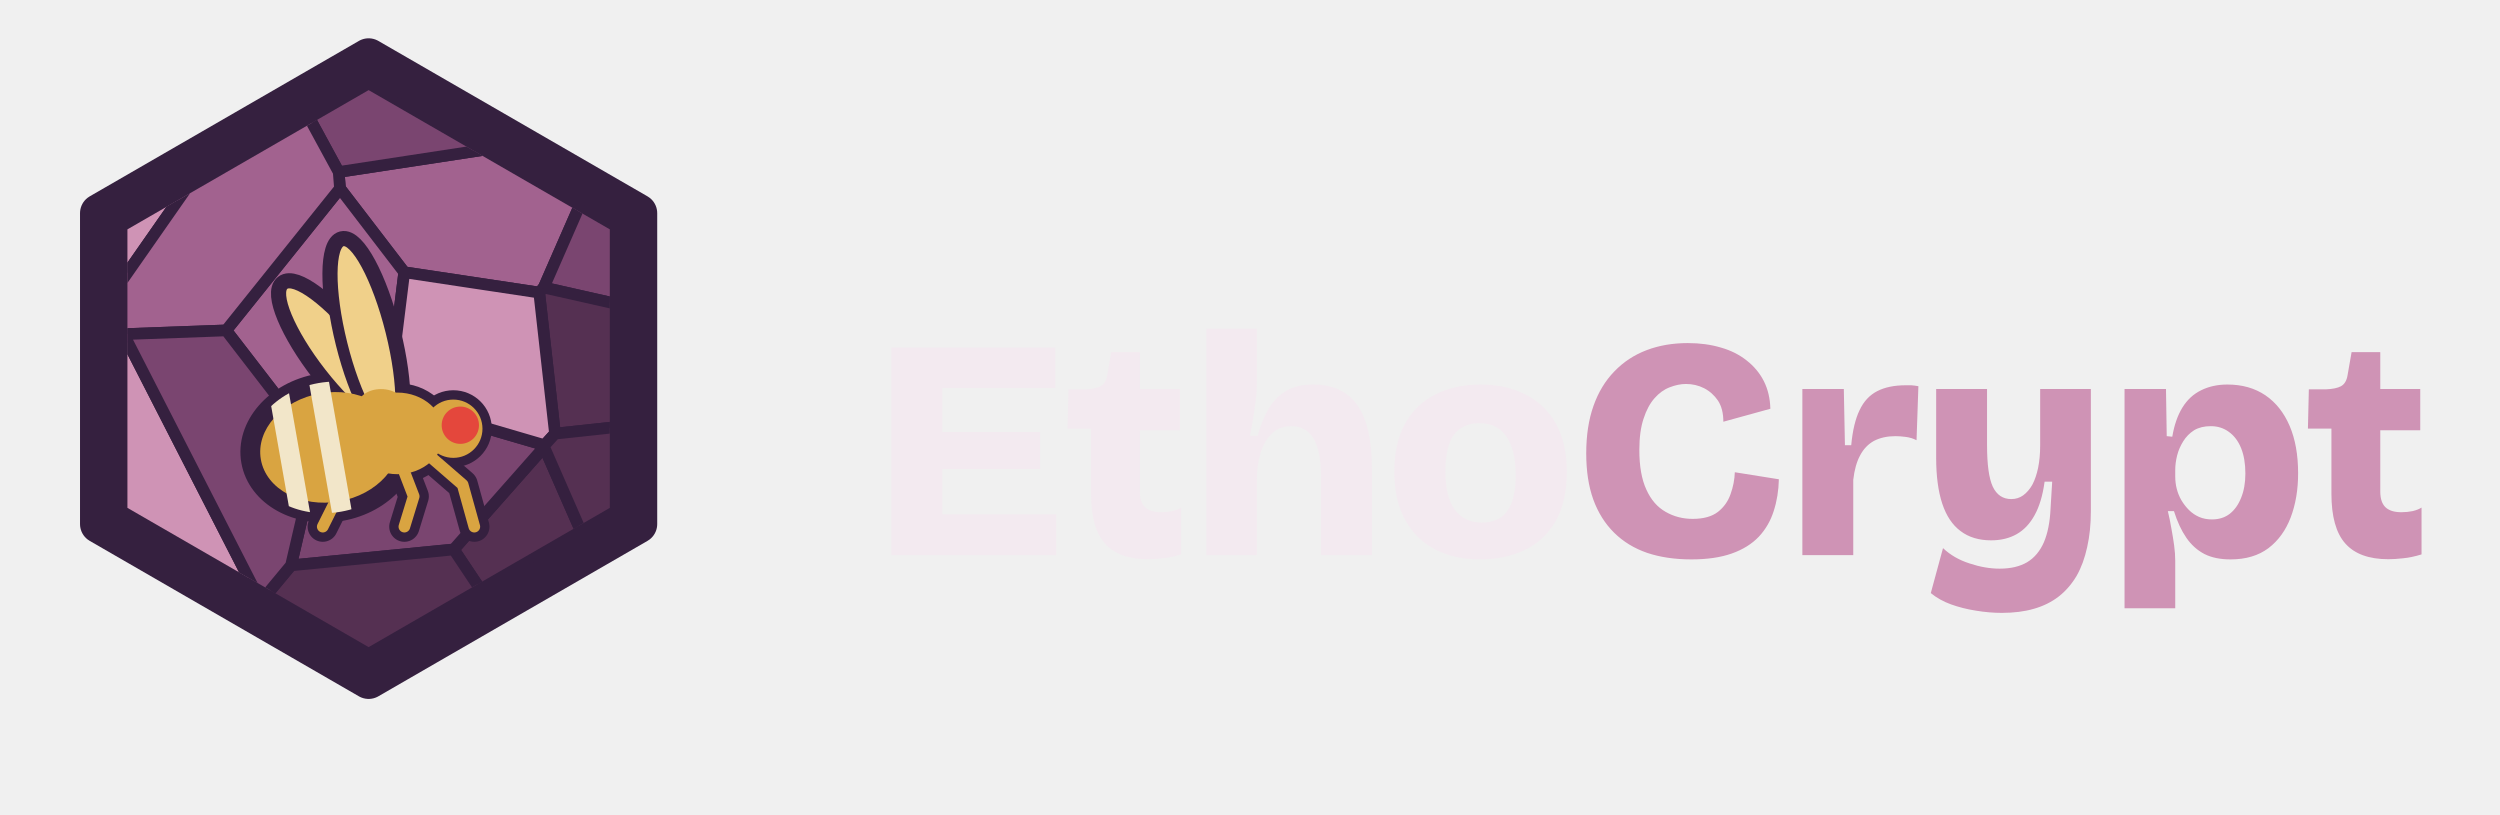
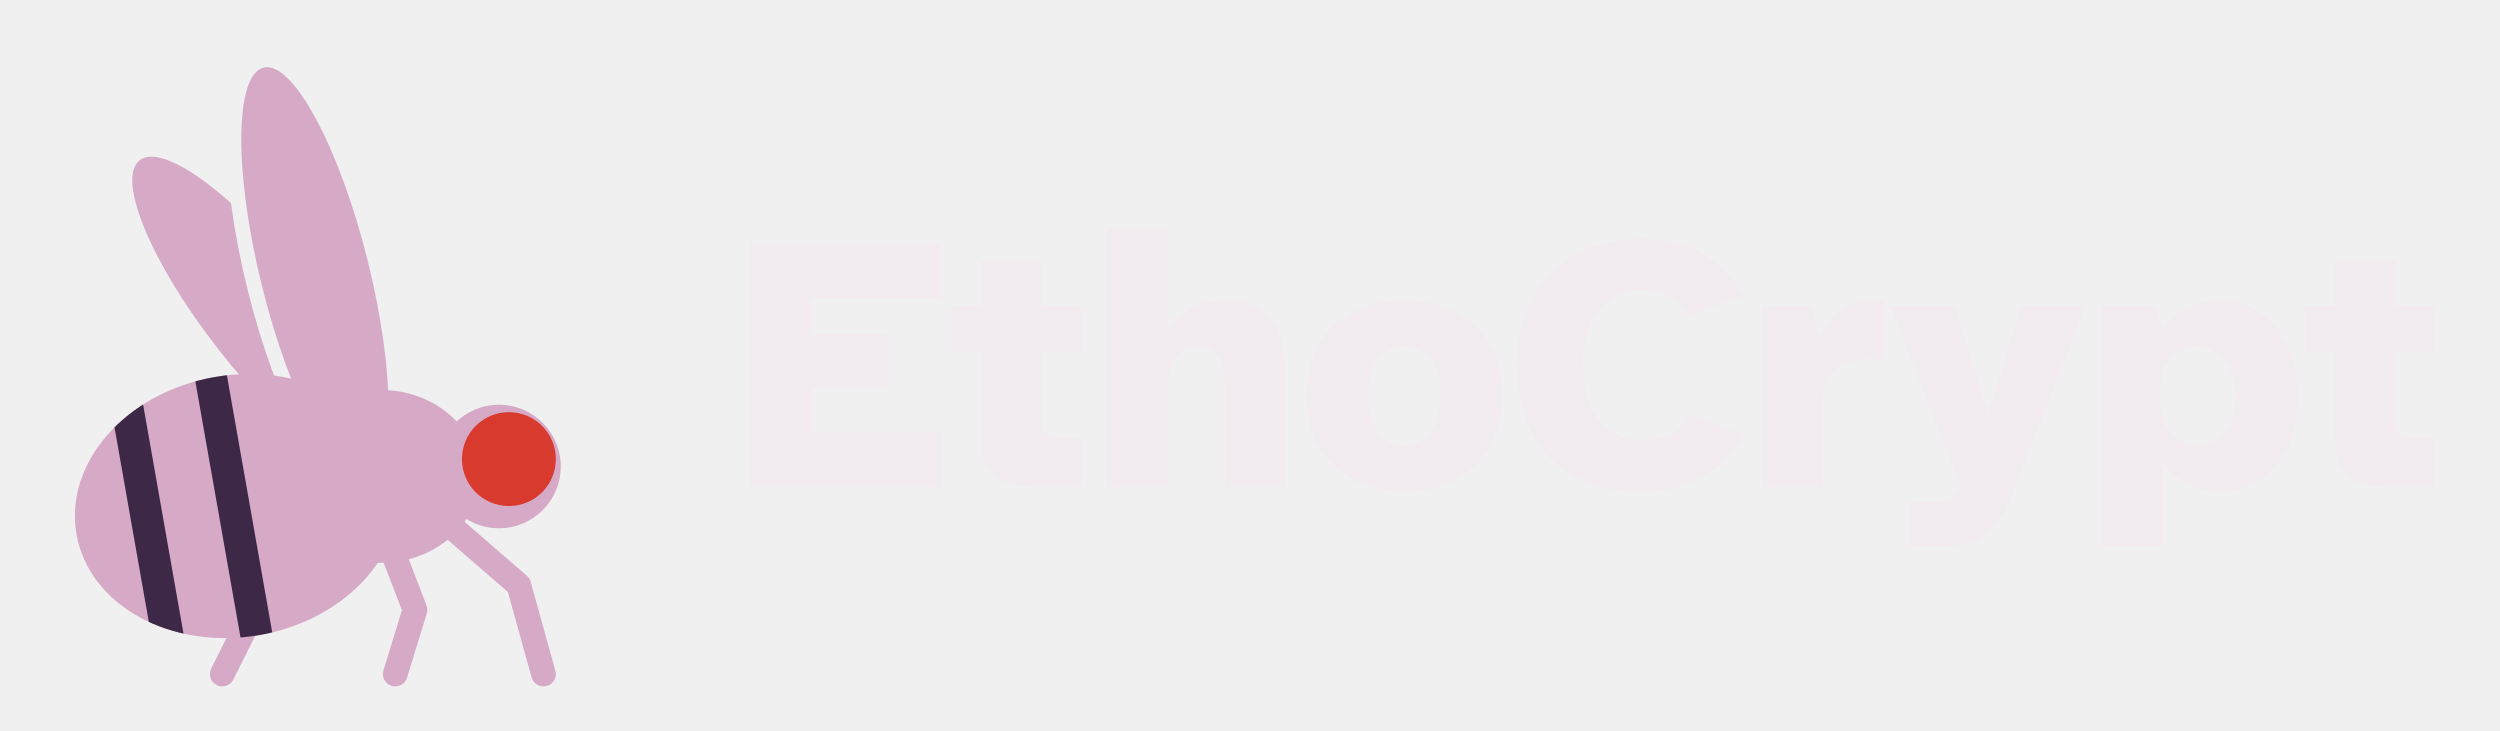
- <svg xmlns="http://www.w3.org/2000/svg" viewBox="0 0 1351 440" width="1351" height="440">
-   <g transform="translate(20 20) scale(0.7)">
-     <polygon points="256.0,16.0 463.8,136.0 463.8,376.0 256.0,496.0 48.2,376.0 48.2,136.0" fill="#35203F" stroke="#35203F" stroke-width="30" stroke-linejoin="round" />
-     <clipPath id="kec">
-       <polygon points="256.0,41.0 442.2,148.5 442.2,363.5 256.0,471.0 69.8,363.5 69.8,148.5" />
+ <svg xmlns="http://www.w3.org/2000/svg" viewBox="0 0 1027 300" width="1027" height="300">
+   <g transform="translate(138.0 276.9) scale(1.015)">
+     <mask id="wkd" maskUnits="userSpaceOnUse" x="-200" y="-320" width="400" height="400">
+       <rect x="-200" y="-320" width="400" height="400" fill="#fff" />
+       <g fill="#000" stroke="#000" stroke-width="12">
+         <ellipse cx="-8.5" cy="-162.0" rx="22" ry="86" transform="rotate(-14 -8.5 -162.0)" />
+       </g>
+     </mask>
+     <g fill="#D6AAC6">
+       <g mask="url(#wkd)">
+         <ellipse cx="-30.2" cy="-144.9" rx="22" ry="80" transform="rotate(-38 -30.2 -144.9)" />
+       </g>
+       <ellipse cx="-8.5" cy="-162.0" rx="22" ry="86" transform="rotate(-14 -8.5 -162.0)" />
+       <ellipse cx="-40" cy="-68" rx="66" ry="53" transform="rotate(-10 -40 -68)" />
+       <ellipse cx="4" cy="-104" rx="20" ry="14" />
+       <ellipse cx="18" cy="-80" rx="40" ry="35" />
+       <circle cx="66" cy="-84" r="25" />
+     </g>
+     <g fill="none" stroke="#D6AAC6" stroke-width="10" stroke-linecap="round" stroke-linejoin="round">
+       <polyline points="44,-62 74,-36 84,0" />
+       <polyline points="22,-52 32,-26 24,0" />
+       <polyline points="-2,-54 -30,-32 -46,0" />
+     </g>
+     <clipPath id="akd">
+       <ellipse cx="-40" cy="-68" rx="66" ry="53" transform="rotate(-10 -40 -68)" />
    </clipPath>
-     <g clip-path="url(#kec)">
-       <path d="M391.5 316.6 L625.4 851.0 L321.7 395.6Z" fill="#553052" stroke="#35203F" stroke-width="9" stroke-linejoin="round" />
-       <path d="M391.8 315.1 L391.5 316.6 L321.7 395.6 L196.1 407.9 L216.9 318.5 L271.3 279.9Z" fill="#7A4570" stroke="#35203F" stroke-width="9" stroke-linejoin="round" />
-       <path d="M391.2 193.4 L387.7 197.3 L283.5 181.6 L233.9 116.9 L232.9 104.2 L444.4 71.9Z" fill="#A2628F" stroke="#35203F" stroke-width="9" stroke-linejoin="round" />
-       <path d="M40.7 223.7 L-2264.0 337.7 L-314.6 -1573.6 L185.3 16.6Z" fill="#CF93B5" stroke="#35203F" stroke-width="9" stroke-linejoin="round" />
-       <path d="M321.7 395.6 L196.1 407.9 L172.7 436.1 L-663.3 1889.9 L500.0 2945.7 L1294.8 2107.4 L625.4 851.0Z" fill="#553052" stroke="#35203F" stroke-width="9" stroke-linejoin="round" />
-       <path d="M732.5 270.4 L391.2 193.4 L444.4 71.9 L1646.6 -1005.4 L2698.6 214.7Z" fill="#7A4570" stroke="#35203F" stroke-width="9" stroke-linejoin="round" />
-       <path d="M283.5 181.6 L233.9 116.9 L146.0 226.5 L216.9 318.5 L271.3 279.9Z" fill="#A2628F" stroke="#35203F" stroke-width="9" stroke-linejoin="round" />
-       <path d="M172.7 436.1 L-663.3 1889.9 L-2444.5 500.0 L-2264.0 337.7 L40.7 223.7 L66.9 229.4Z" fill="#CF93B5" stroke="#35203F" stroke-width="9" stroke-linejoin="round" />
-       <path d="M732.5 270.4 L399.9 306.2 L387.7 197.3 L391.2 193.4Z" fill="#553052" stroke="#35203F" stroke-width="9" stroke-linejoin="round" />
-       <path d="M1646.6 -1005.4 L500.0 -2504.8 L-314.6 -1573.6 L185.3 16.6 L232.9 104.2 L444.4 71.9Z" fill="#7A4570" stroke="#35203F" stroke-width="9" stroke-linejoin="round" />
-       <path d="M233.9 116.9 L146.0 226.5 L66.9 229.4 L40.7 223.7 L185.3 16.6 L232.9 104.2Z" fill="#A2628F" stroke="#35203F" stroke-width="9" stroke-linejoin="round" />
-       <path d="M399.9 306.2 L387.7 197.3 L283.5 181.6 L271.3 279.9 L391.8 315.1Z" fill="#CF93B5" stroke="#35203F" stroke-width="9" stroke-linejoin="round" />
-       <path d="M732.5 270.4 L399.9 306.2 L391.8 315.1 L391.5 316.6 L625.4 851.0 L1294.8 2107.4 L2965.7 500.0 L2698.6 214.7Z" fill="#553052" stroke="#35203F" stroke-width="9" stroke-linejoin="round" />
-       <path d="M196.1 407.9 L216.9 318.5 L146.0 226.5 L66.9 229.4 L172.7 436.1Z" fill="#7A4570" stroke="#35203F" stroke-width="9" stroke-linejoin="round" />
+     <g clip-path="url(#akd)" fill="#3D2848">
+       <rect x="-84" y="-140" width="13" height="160" rx="6" transform="rotate(-10 -84 -68)" />
+       <rect x="-48" y="-140" width="13" height="160" rx="6" transform="rotate(-10 -48 -68)" />
    </g>
-     <g transform="translate(262 378) scale(0.9)">
-       <g class="flyhop">
-         <g fill="#35203F" stroke="#35203F" stroke-width="16" stroke-linejoin="round">
-           <ellipse cx="-30.2" cy="-144.9" rx="22" ry="80" transform="rotate(-38 -30.2 -144.9)" />
-           <ellipse cx="-8.5" cy="-162.0" rx="22" ry="86" transform="rotate(-14 -8.5 -162.0)" />
-           <ellipse cx="4" cy="-104" rx="20" ry="14" />
-           <ellipse cx="-40" cy="-68" rx="60" ry="47" transform="rotate(-10 -40 -68)" />
-           <ellipse cx="18" cy="-80" rx="40" ry="35" />
-           <circle cx="66" cy="-84" r="25" />
-           <ellipse cx="-40" cy="-68" rx="69" ry="56" transform="rotate(-10 -40 -68)" />
-         </g>
-         <g stroke="#35203F" stroke-width="26">
-           <g fill="none" stroke-linecap="round" stroke-linejoin="round">
-             <polyline points="44,-62 74,-36 84,0" />
-             <polyline points="22,-52 32,-26 24,0" />
-             <polyline points="-2,-54 -30,-32 -46,0" />
-           </g>
-         </g>
-         <g fill="#F0D08A" stroke="#35203F" stroke-width="10">
-           <ellipse cx="-30.2" cy="-144.9" rx="22" ry="80" transform="rotate(-38 -30.2 -144.9)" />
-           <ellipse cx="-8.5" cy="-162.0" rx="22" ry="86" transform="rotate(-14 -8.5 -162.0)" />
-         </g>
-         <g stroke="#D9A441" fill="#D9A441" stroke-width="10">
-           <g fill="none" stroke-linecap="round" stroke-linejoin="round">
-             <polyline points="44,-62 74,-36 84,0" />
-             <polyline points="22,-52 32,-26 24,0" />
-             <polyline points="-2,-54 -30,-32 -46,0" />
-           </g>
-         </g>
-         <g fill="#D9A441">
-           <ellipse cx="4" cy="-104" rx="20" ry="14" />
-           <ellipse cx="-40" cy="-68" rx="60" ry="47" transform="rotate(-10 -40 -68)" />
-           <ellipse cx="18" cy="-80" rx="40" ry="35" />
-           <circle cx="66" cy="-84" r="25" />
-         </g>
-         <clipPath id="abec">
-           <ellipse cx="-40" cy="-68" rx="69" ry="56" transform="rotate(-10 -40 -68)" />
-         </clipPath>
-         <g clip-path="url(#abec)" fill="#F2E6C9">
-           <rect x="-84" y="-140" width="17" height="160" rx="8" transform="rotate(-10 -84 -68)" />
-           <rect x="-48" y="-140" width="17" height="160" rx="8" transform="rotate(-10 -48 -68)" />
-         </g>
-         <circle cx="72" cy="-87" r="16" fill="#E4473C" />
-       </g>
-     </g>
+     <circle cx="70" cy="-87" r="19" fill="#D93A2E" />
  </g>
-   <path d="M481.7 300.0V187.8H570.3V209.7H509.2V233.5H562.1V253.4H509.2V277.9H570.8V300.0Z M620.4 302.2Q604.6 302.2 597.1 293.7Q589.6 285.3 589.6 266.8V231.6H576.9L577.4 210.4H586.6Q592.0 210.2 594.8 208.7Q597.6 207.1 598.3 202.9L600.5 190.3H616.0V210.2H637.6V232.5H616.0V265.6Q616.0 271.4 618.8 274.1Q621.6 276.8 627.4 276.8Q630.6 276.8 633.5 276.2Q636.4 275.5 638.3 274.3V299.6Q632.8 301.3 628.3 301.7Q623.8 302.2 620.4 302.2Z M651.9 300.0V177.6H679.2V205.6Q679.2 209.0 679.0 212.7Q678.7 216.3 678.1 220.1Q677.5 224.0 676.9 227.9Q676.3 231.8 675.5 235.5H679.6Q681.9 227.2 685.5 221.0Q689.1 214.8 694.9 211.3Q700.6 207.8 709.7 207.8Q725.6 207.8 733.5 218.9Q741.4 230.1 741.4 253.2V300.0H713.9V257.8Q713.9 244.0 709.9 237.1Q705.9 230.3 697.8 230.3Q691.5 230.3 687.4 234.2Q683.3 238.1 681.3 244.6Q679.2 251.2 679.2 259.2V300.0Z M799.9 302.3Q786.3 302.3 775.9 297.1Q765.4 291.8 759.5 281.2Q753.5 270.7 753.5 254.9Q753.5 239.1 759.5 228.6Q765.4 218.2 776.0 213.0Q786.5 207.8 800.1 207.8Q813.7 207.8 824.2 213.1Q834.8 218.3 840.7 228.8Q846.7 239.3 846.7 255.1Q846.7 271.2 840.6 281.8Q834.4 292.3 823.8 297.3Q813.2 302.3 799.9 302.3ZM800.8 282.4Q806.9 282.4 811.0 279.6Q815.1 276.8 817.1 271.1Q819.1 265.3 819.1 256.8Q819.1 247.8 816.9 241.6Q814.7 235.3 810.4 232.0Q806.0 228.7 799.2 228.7Q793.5 228.7 789.3 231.5Q785.1 234.3 783.1 240.1Q781.1 245.9 781.1 254.6Q781.1 268.5 786.2 275.5Q791.4 282.4 800.8 282.4Z" fill="#F3EAF0" />
-   <path d="M914.0 302.3Q900.7 302.3 890.2 298.8Q879.7 295.2 872.3 287.9Q864.9 280.6 861.0 269.9Q857.2 259.3 857.2 245.0Q857.2 230.4 861.1 219.4Q865.0 208.3 872.4 200.7Q879.8 193.0 889.9 189.2Q899.9 185.4 912.1 185.4Q921.8 185.4 929.9 187.8Q938.0 190.1 943.9 194.8Q949.9 199.5 953.2 206.0Q956.5 212.6 956.7 220.9L931.3 227.9Q931.3 220.9 928.4 216.5Q925.4 212.1 920.9 209.8Q916.4 207.5 911.1 207.5Q906.9 207.5 902.3 209.3Q897.8 211.0 894.1 215.2Q890.4 219.4 888.2 226.2Q885.9 233.0 885.9 243.2Q885.9 256.4 889.7 264.6Q893.4 272.8 900.1 276.6Q906.7 280.4 914.7 280.4Q923.5 280.4 928.4 276.6Q933.2 272.8 935.2 267.0Q937.3 261.2 937.5 255.2L961.3 259.0Q961.1 268.2 958.5 276.2Q956.0 284.1 950.5 290.0Q944.9 295.9 935.9 299.1Q926.9 302.3 914.0 302.3Z M974.0 300.0V210.2H996.4L997.0 240.6H1000.4Q1001.5 228.7 1004.9 221.7Q1008.2 214.6 1014.4 211.4Q1020.6 208.2 1029.8 208.2Q1031.1 208.2 1032.8 208.2Q1034.5 208.3 1036.7 208.7L1035.7 237.9Q1033.0 236.5 1029.8 236.1Q1026.7 235.7 1024.3 235.7Q1017.7 235.7 1012.8 238.2Q1008.0 240.8 1005.2 246.1Q1002.4 251.3 1001.5 259.3V300.0Z M1081.8 331.2Q1075.0 331.2 1067.8 330.0Q1060.7 328.9 1054.3 326.6Q1048.0 324.3 1043.4 320.5L1050.0 296.2Q1055.9 301.8 1064.4 304.5Q1072.8 307.3 1080.6 307.3Q1089.6 307.3 1095.5 303.8Q1101.3 300.3 1104.5 293.1Q1107.6 285.8 1108.1 275.1L1109.0 260.3H1104.9Q1103.4 271.4 1099.5 278.4Q1095.7 285.3 1089.9 288.6Q1084.0 292.0 1076.0 292.0Q1066.1 292.0 1059.5 287.0Q1052.9 282.1 1049.6 272.2Q1046.3 262.2 1046.3 247.4V210.2H1073.8V240.6Q1073.8 256.3 1076.9 263.0Q1080.1 269.7 1086.9 269.7Q1090.5 269.7 1093.3 267.7Q1096.2 265.6 1098.3 261.9Q1100.3 258.1 1101.4 252.8Q1102.5 247.4 1102.5 240.8V210.2H1129.9V276.2Q1129.9 286.9 1127.9 295.7Q1126.0 304.5 1122.2 311.2Q1118.3 317.8 1112.6 322.3Q1106.8 326.8 1099.1 329.0Q1091.5 331.2 1081.8 331.2Z M1148.1 328.7V210.2H1170.5L1170.9 235.7L1173.9 236.0Q1175.5 226.5 1179.4 220.2Q1183.3 213.9 1189.5 210.9Q1195.7 207.8 1203.7 207.8Q1215.6 207.8 1224.2 213.6Q1232.7 219.4 1237.3 230.1Q1241.9 240.8 1241.9 255.8Q1241.9 269.0 1237.9 279.6Q1233.9 290.1 1225.9 296.2Q1217.8 302.3 1205.4 302.3Q1197.0 302.3 1191.3 299.4Q1185.5 296.4 1181.5 290.6Q1177.5 284.8 1174.8 276.2H1171.5Q1172.6 280.7 1173.4 285.5Q1174.3 290.3 1174.9 294.7Q1175.5 299.1 1175.5 303.2V328.7ZM1195.3 280.7Q1201.0 280.7 1204.9 277.7Q1208.9 274.6 1211.1 269.0Q1213.4 263.4 1213.4 255.9Q1213.4 247.9 1211.1 242.2Q1208.8 236.5 1204.5 233.4Q1200.3 230.3 1194.7 230.3Q1189.4 230.3 1185.7 232.5Q1182.1 234.8 1179.8 238.5Q1177.5 242.2 1176.5 246.2Q1175.5 250.3 1175.5 253.9V257.6Q1175.5 260.9 1176.3 264.1Q1177.1 267.3 1178.8 270.3Q1180.6 273.3 1182.9 275.6Q1185.3 278.0 1188.5 279.4Q1191.6 280.7 1195.3 280.7Z M1290.7 302.2Q1274.9 302.2 1267.4 293.7Q1259.9 285.3 1259.9 266.8V231.6H1247.2L1247.7 210.4H1256.9Q1262.3 210.2 1265.1 208.7Q1267.9 207.1 1268.6 202.9L1270.8 190.3H1286.3V210.2H1307.9V232.5H1286.3V265.6Q1286.3 271.4 1289.1 274.1Q1291.9 276.8 1297.7 276.8Q1300.9 276.8 1303.8 276.2Q1306.7 275.5 1308.6 274.3V299.6Q1303.1 301.3 1298.6 301.7Q1294.1 302.2 1290.7 302.2Z" fill="#CF93B5" />
+   <path d="M308.1 0.0V-100.2H386.25V-77.7H333.6V-62.7H364.8V-40.35H333.6V-22.5H386.85V0.0Z M429.15 0.0Q419.55 0.0 413.85 -1.65Q408.15 -3.3 405.675 -7.875Q403.2 -12.45 403.2 -21.45V-55.65H390.9V-74.4H403.2V-93.0H427.95V-74.4H444.15V-55.65H427.95V-28.2Q427.95 -23.1 430.125 -21.525Q432.3 -19.95 437.85 -19.95H444.15V0.0Z M454.8 0.0V-106.2H479.55V-64.8Q481.2 -67.5 484.425 -70.2Q487.65 -72.9 492.3 -74.775Q496.95 -76.65 502.5 -76.65Q511.65 -76.65 517.2 -73.35Q522.75 -70.05 525.3 -63.6Q527.85 -57.15 527.85 -47.7V0.0H503.1V-42.45Q503.1 -47.7 501.975 -51.075Q500.85 -54.45 498.525 -56.1Q496.2 -57.75 492.45 -57.75Q485.55 -57.75 482.55 -52.65Q479.55 -47.55 479.55 -37.8V0.0Z M576.9 1.8Q569.1 1.8 561.9 -0.6Q554.7 -3.0 549.0 -7.875Q543.3 -12.75 540.075 -20.175Q536.85 -27.6 536.85 -37.65Q536.85 -47.7 540.075 -55.05Q543.3 -62.4 549.0 -67.2Q554.7 -72.0 561.9 -74.325Q569.1 -76.65 576.9 -76.65Q584.85 -76.65 591.975 -74.325Q599.1 -72.0 604.8 -67.2Q610.5 -62.4 613.725 -55.05Q616.95 -47.7 616.95 -37.65Q616.95 -27.6 613.725 -20.175Q610.5 -12.75 604.8 -7.875Q599.1 -3.0 591.975 -0.6Q584.85 1.8 576.9 1.8ZM576.9 -17.1Q581.4 -17.1 584.7 -19.425Q588.0 -21.75 589.875 -26.325Q591.75 -30.9 591.75 -37.65Q591.75 -44.55 589.8 -48.975Q587.85 -53.4 584.55 -55.575Q581.25 -57.75 576.9 -57.75Q572.7 -57.75 569.325 -55.575Q565.95 -53.4 564.0 -48.975Q562.05 -44.55 562.05 -37.65Q562.05 -30.9 563.925 -26.325Q565.8 -21.75 569.175 -19.425Q572.55 -17.1 576.9 -17.1Z M674.1 1.8Q658.35 1.8 646.875 -4.425Q635.4 -10.65 629.25 -22.275Q623.1 -33.9 623.1 -50.1Q623.1 -66.0 629.4 -77.625Q635.7 -89.25 647.25 -95.625Q658.8 -102.0 674.55 -102.0Q689.1 -102.0 699.75 -95.625Q710.4 -89.25 716.25 -78.6L693.6 -70.35Q690.3 -76.35 684.75 -78.675Q679.2 -81.0 673.8 -81.0Q667.2 -81.0 661.875 -77.325Q656.55 -73.65 653.4 -66.75Q650.25 -59.85 650.25 -50.1Q650.25 -40.05 653.4 -33.15Q656.55 -26.25 662.025 -22.725Q667.5 -19.2 674.1 -19.2Q677.4 -19.2 681.225 -20.025Q685.05 -20.85 688.65 -23.1Q692.25 -25.35 694.5 -29.7L716.85 -21.45Q710.7 -10.8 699.6 -4.5Q688.5 1.8 674.1 1.8Z M724.05 0.0V-74.4H743.7L747.75 -60.75Q749.85 -67.05 753.9 -70.65Q757.95 -74.25 763.2 -75.675Q768.45 -77.1 774.0 -76.65V-52.05Q766.8 -53.25 761.1 -51.975Q755.4 -50.7 752.1 -46.575Q748.8 -42.45 748.8 -34.95V0.0Z M784.65 24.3V6.3H790.95Q795.45 6.3 798.15 5.85Q800.85 5.4 802.35 4.275Q803.85 3.15 804.6 1.2L805.35 -0.6L776.55 -74.4H802.95L816.75 -30.0L830.25 -74.4H856.8L827.85 -0.3Q825.0 6.9 822.3 11.7Q819.6 16.5 816.15 19.275Q812.7 22.05 807.6 23.175Q802.5 24.3 795.0 24.3Z M863.7 24.3V-74.4H885.6L888.45 -64.5Q891.0 -68.7 894.825 -71.325Q898.65 -73.95 902.925 -75.3Q907.2 -76.65 910.8 -76.65Q920.7 -76.65 928.125 -71.85Q935.55 -67.05 939.675 -58.2Q943.8 -49.35 943.8 -37.2Q943.8 -25.05 939.675 -16.275Q935.55 -7.5 928.125 -2.85Q920.7 1.8 910.8 1.8Q907.2 1.8 902.925 0.45Q898.65 -0.9 894.825 -3.675Q891.0 -6.45 888.45 -10.5V24.3ZM902.85 -17.25Q909.0 -17.25 913.65 -22.275Q918.3 -27.3 918.3 -37.2Q918.3 -46.95 913.65 -52.35Q909.0 -57.75 902.85 -57.75Q896.7 -57.75 891.975 -53.325Q887.25 -48.9 887.25 -37.8Q887.25 -26.7 891.975 -21.975Q896.7 -17.25 902.85 -17.25Z M985.2 0.0Q975.6 0.0 969.9 -1.65Q964.2 -3.3 961.725 -7.875Q959.25 -12.45 959.25 -21.45V-55.65H946.95V-74.4H959.25V-93.0H984.0V-74.4H1000.2V-55.65H984.0V-28.2Q984.0 -23.1 986.175 -21.525Q988.35 -19.95 993.9 -19.95H1000.2V0.0Z" fill="#F2EBF0" transform="translate(0 200.1)" />
</svg>
